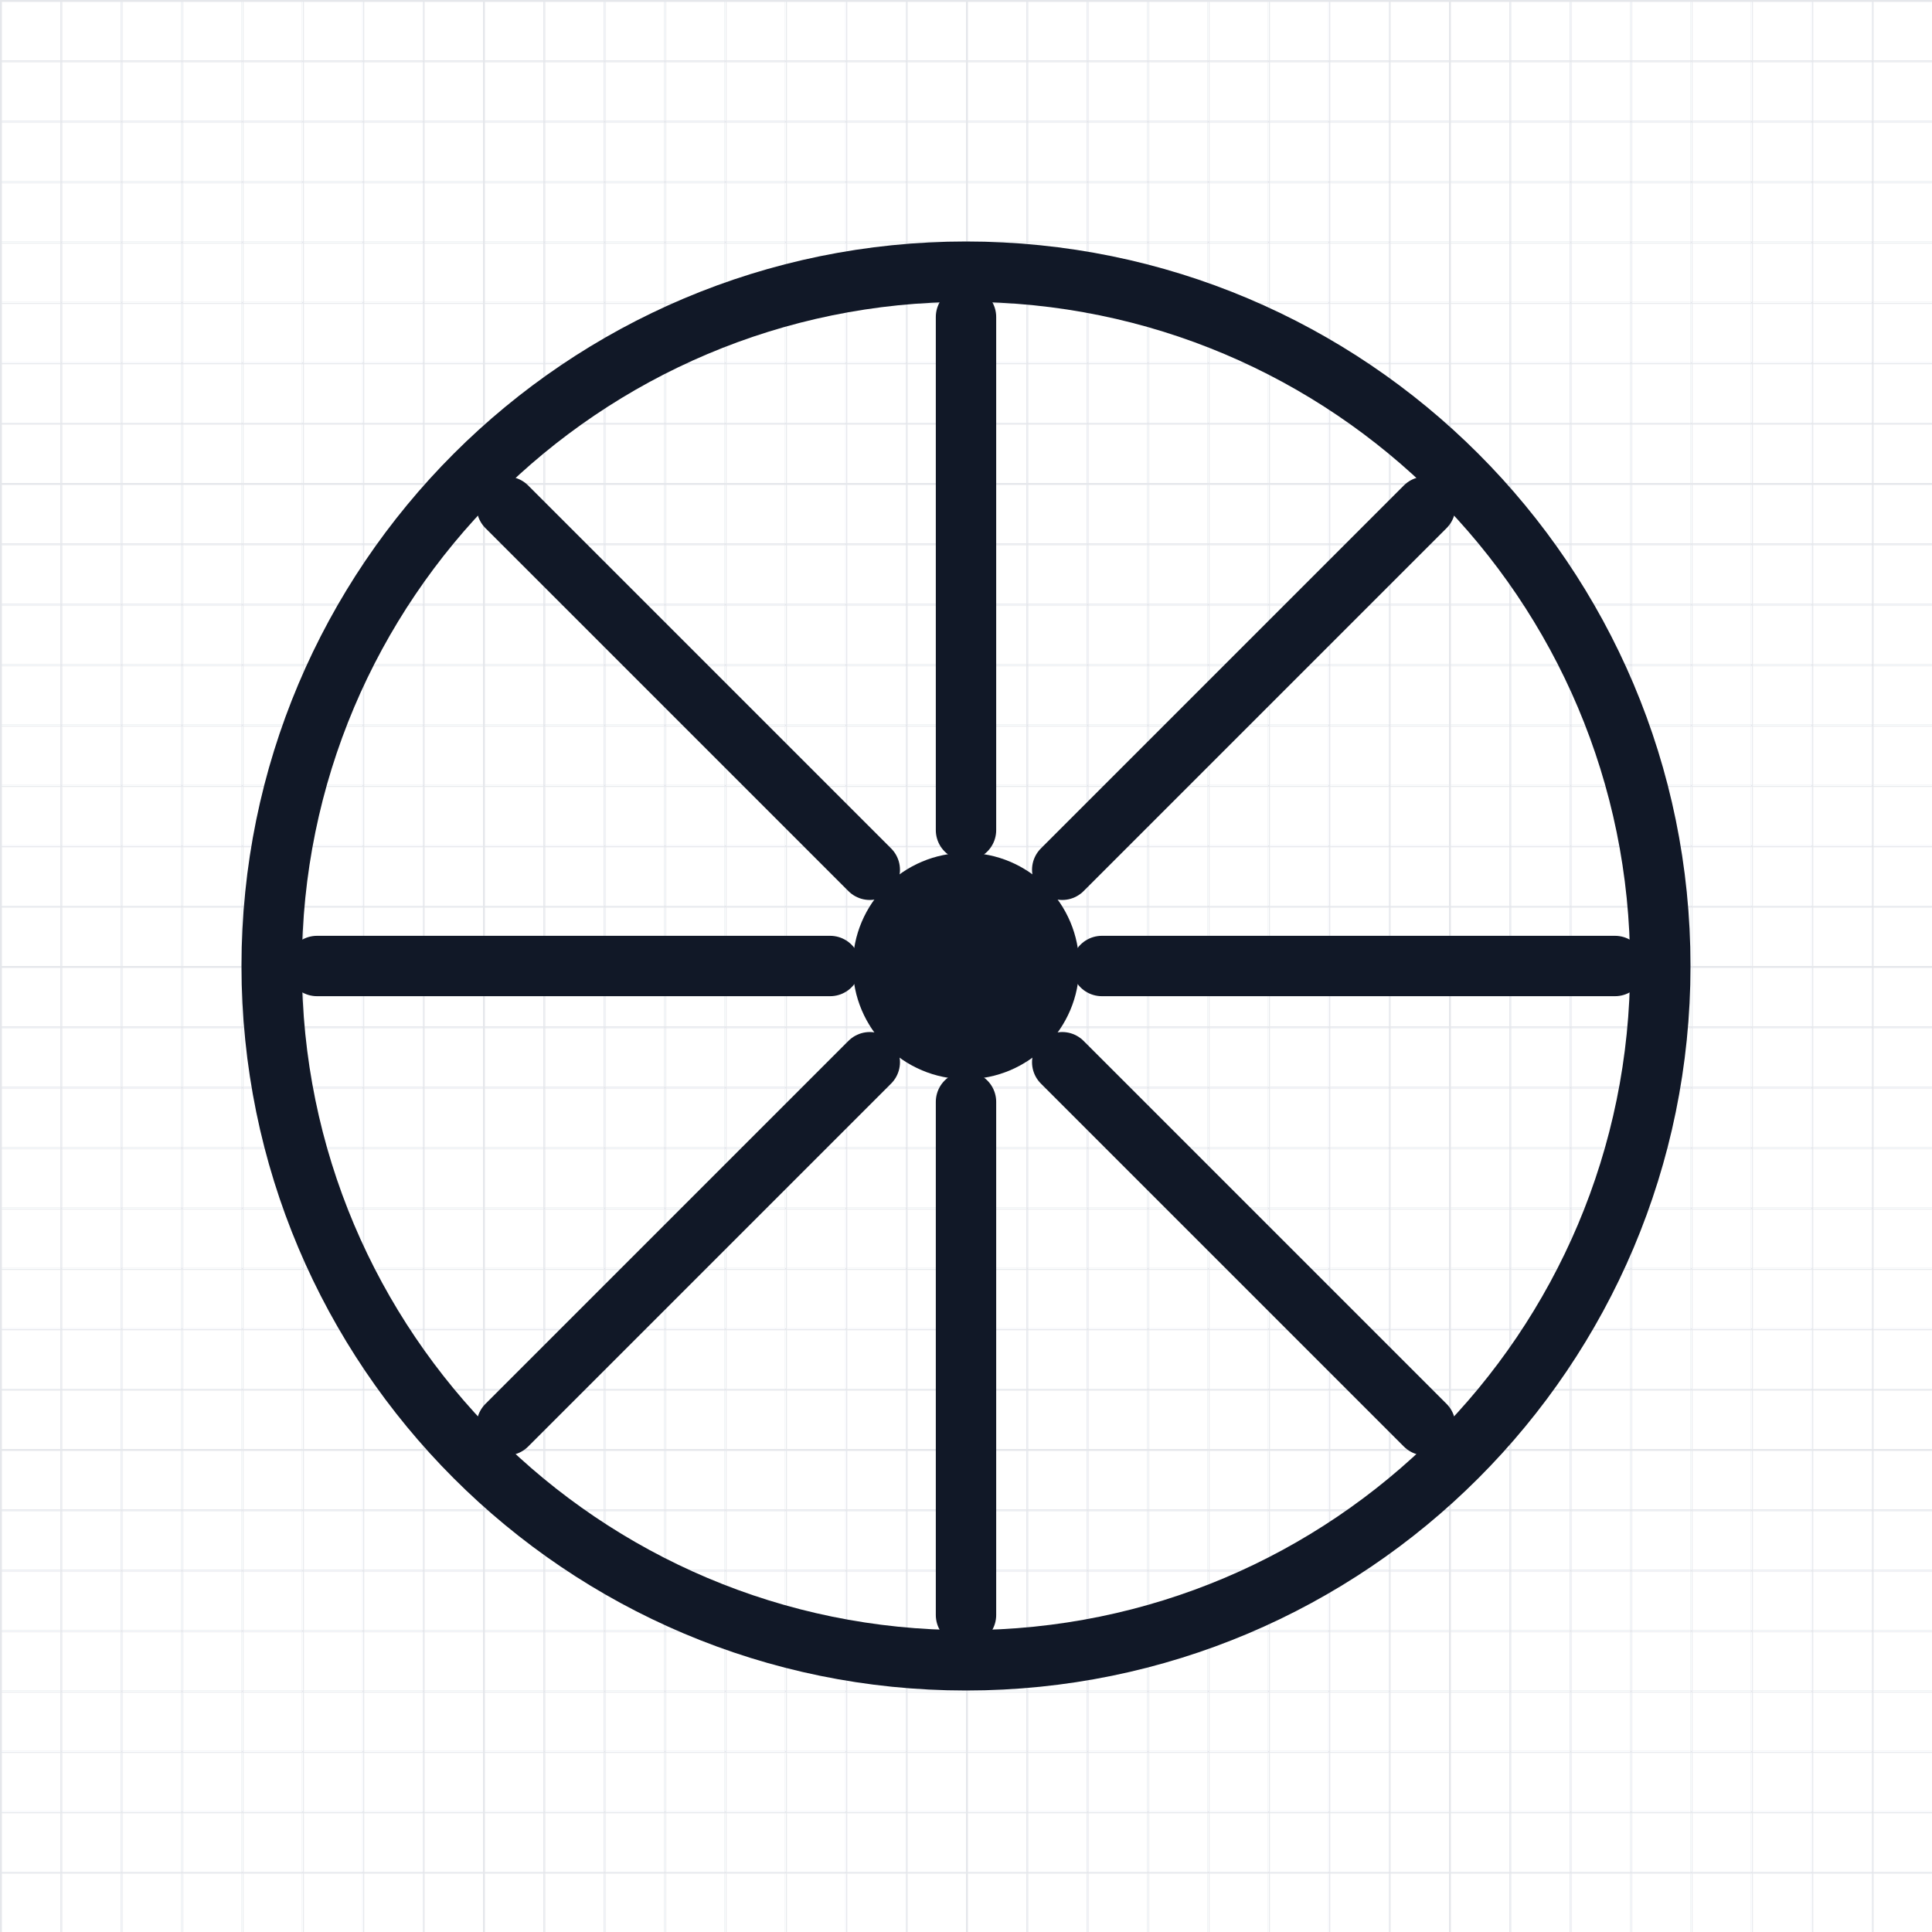
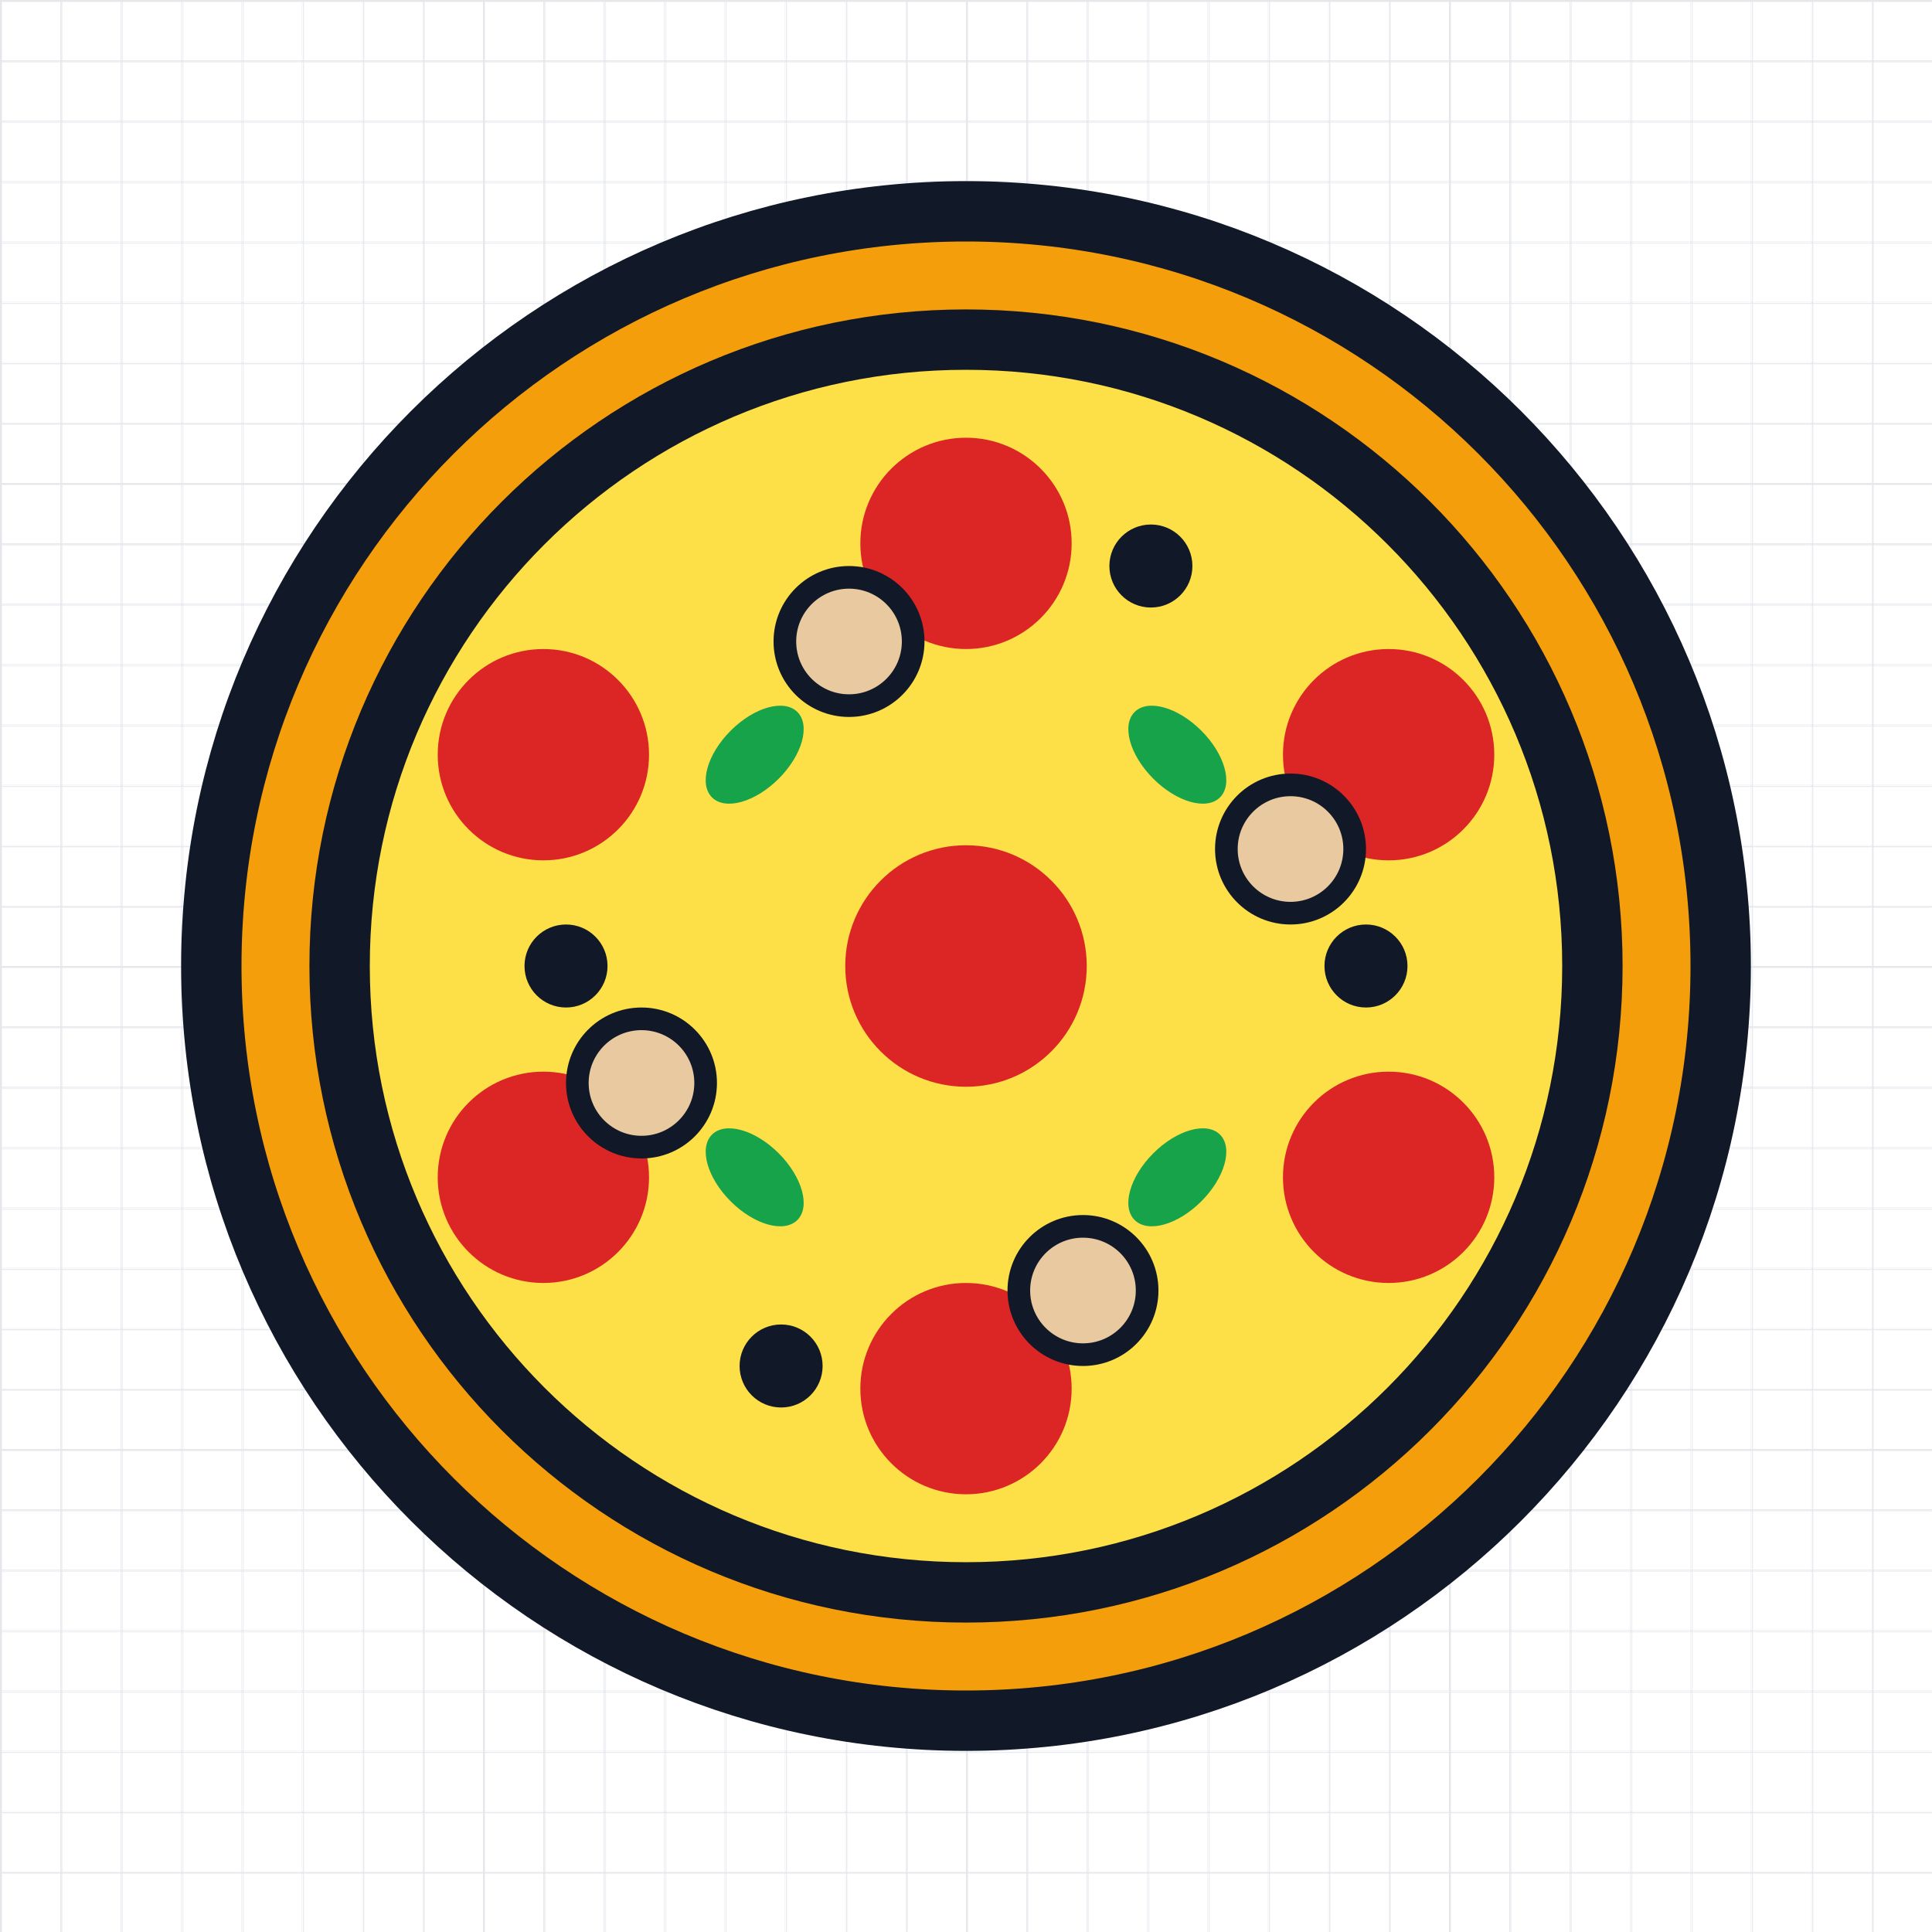
<svg xmlns="http://www.w3.org/2000/svg" viewBox="0 0 512 512" width="512" height="512">
  <rect width="512" height="512" fill="#ffffff" />
  <defs>
    <pattern id="grid" width="16" height="16" patternUnits="userSpaceOnUse">
      <path d="M16 0H0V16" fill="none" stroke="#e5e7eb" stroke-width="1" />
    </pattern>
  </defs>
  <rect width="512" height="512" fill="url(#grid)" />
  <g fill="none" stroke="#111827" stroke-width="16" stroke-linecap="round" stroke-linejoin="round">
-     <circle cx="256" cy="256" r="184" />
-     <line x1="292" y1="256" x2="428" y2="256" />
-     <line x1="281.5" y1="281.5" x2="377.7" y2="377.7" />
-     <line x1="256" y1="292" x2="256" y2="428" />
-     <line x1="230.5" y1="281.5" x2="134.3" y2="377.7" />
-     <line x1="220" y1="256" x2="84" y2="256" />
-     <line x1="230.5" y1="230.5" x2="134.3" y2="134.3" />
-     <line x1="256" y1="220" x2="256" y2="84" />
-     <line x1="281.5" y1="230.5" x2="377.7" y2="134.3" />
-     <circle cx="256" cy="256" r="30" fill="#111827" stroke="none" />
+     <circle cx="256" cy="256" r="200" fill="#f59e0b" />
+     <circle cx="256" cy="256" r="166" fill="#fde047" />
+   </g>
+   <g fill="#dc2626">
+     <circle cx="256" cy="256" r="32" />
+     <circle cx="256" cy="144" r="28" />
+     <circle cx="368" cy="200" r="28" />
+     <circle cx="368" cy="312" r="28" />
+     <circle cx="256" cy="368" r="28" />
+     <circle cx="144" cy="312" r="28" />
+     <circle cx="144" cy="200" r="28" />
+   </g>
+   <g fill="#16a34a">
+     <ellipse cx="200" cy="200" rx="16" ry="9" transform="rotate(-45 200 200)" />
+     <ellipse cx="312" cy="200" rx="16" ry="9" transform="rotate(45 312 200)" />
+     <ellipse cx="200" cy="312" rx="16" ry="9" transform="rotate(45 200 312)" />
+     <ellipse cx="312" cy="312" rx="16" ry="9" transform="rotate(-45 312 312)" />
+   </g>
+   <g fill="#111827">
+     <circle cx="305" cy="150" r="11" />
+     <circle cx="207" cy="362" r="11" />
+     <circle cx="362" cy="256" r="11" />
+     <circle cx="150" cy="256" r="11" />
+   </g>
+   <g fill="#e8c9a0" stroke="#111827" stroke-width="6">
+     <circle cx="225" cy="170" r="17" />
+     <circle cx="287" cy="342" r="17" />
+     <circle cx="170" cy="287" r="17" />
+     <circle cx="342" cy="225" r="17" />
  </g>
</svg>
